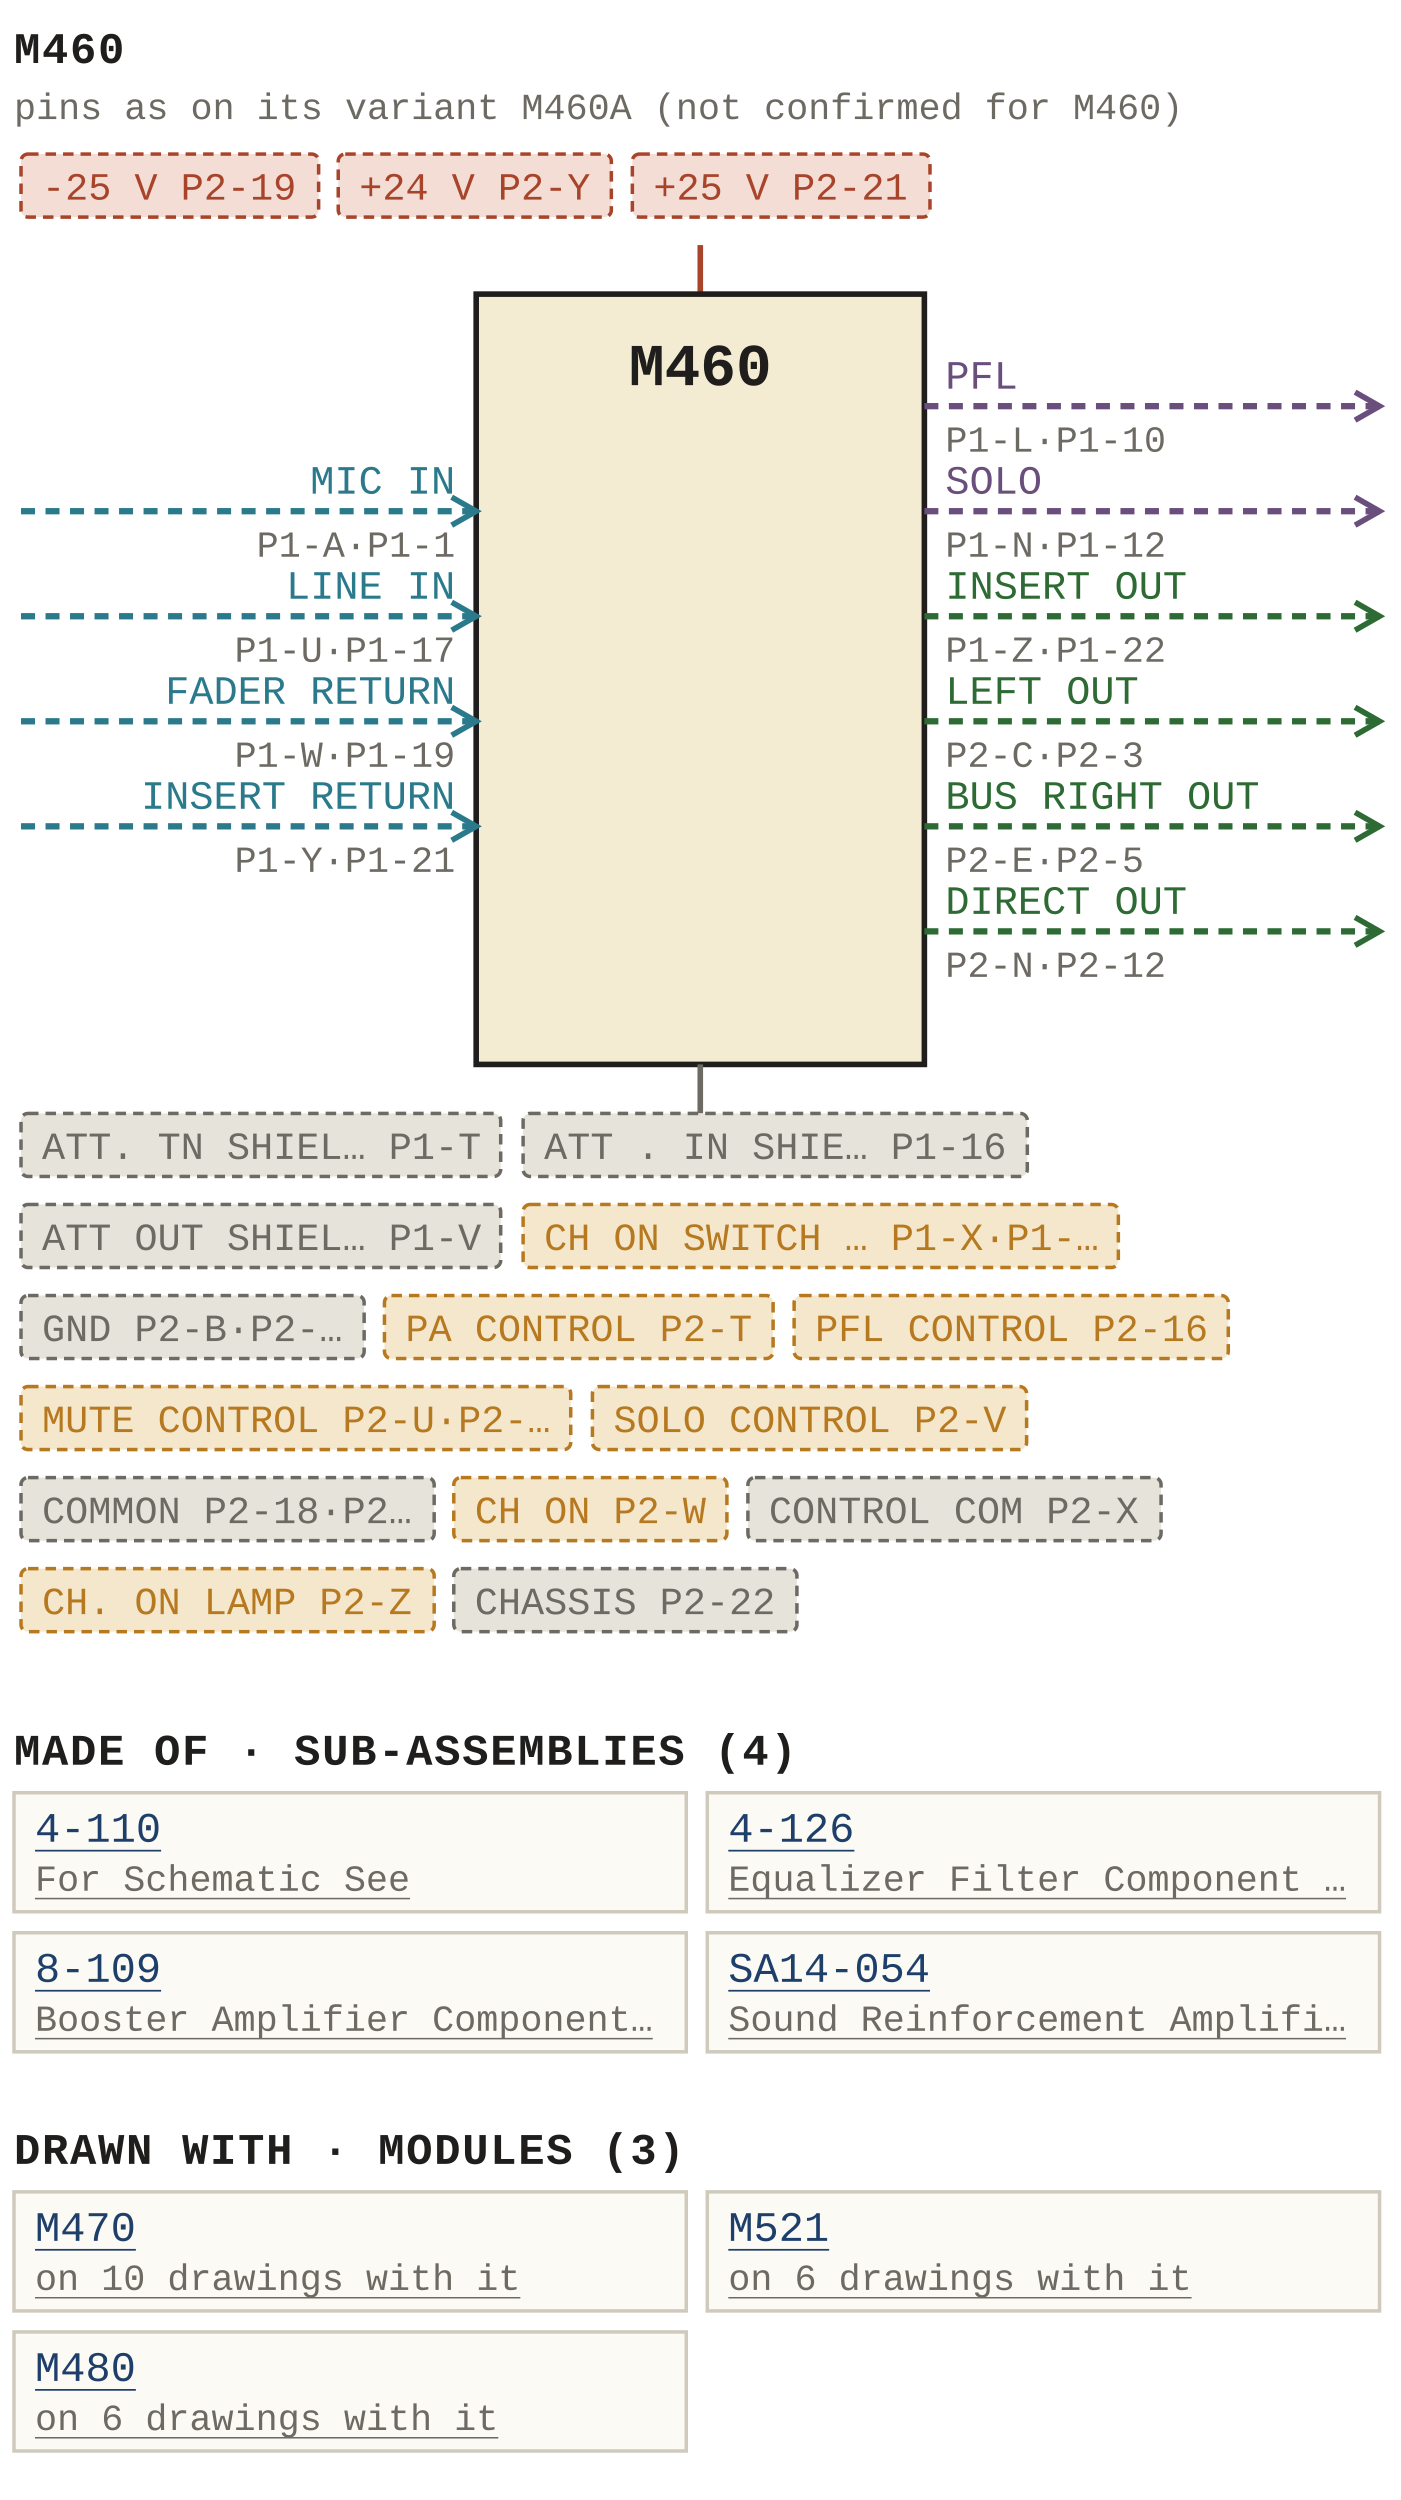
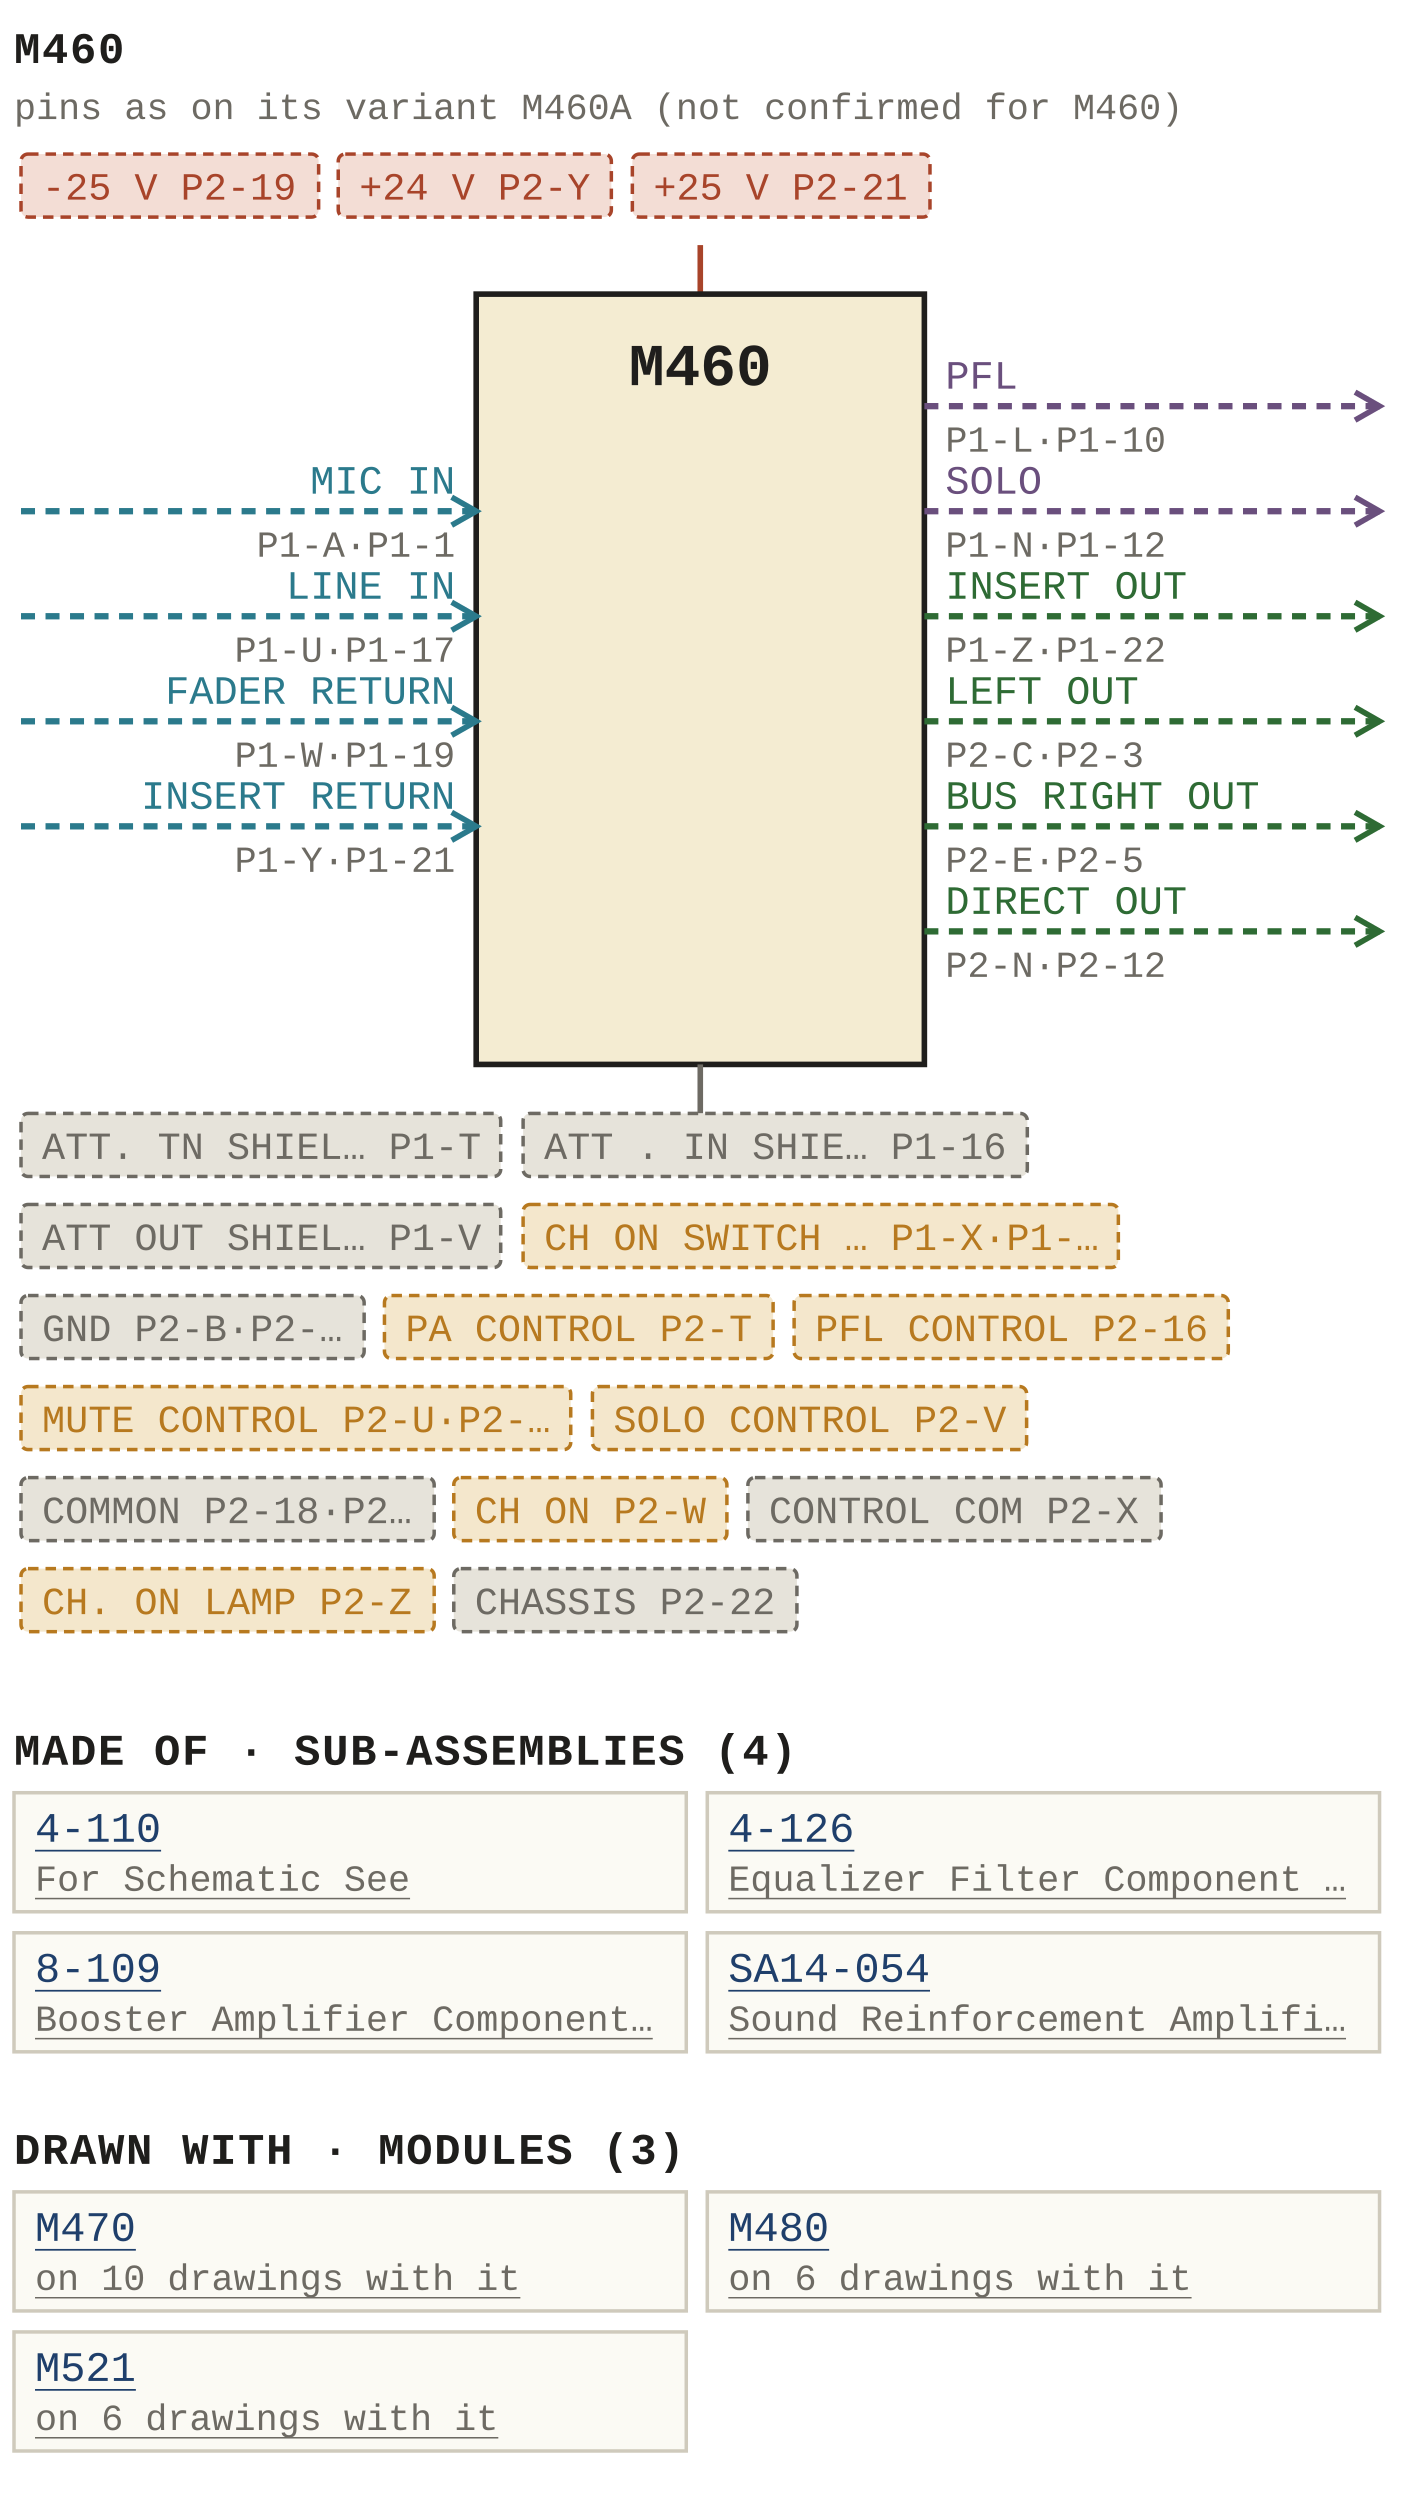
<svg xmlns="http://www.w3.org/2000/svg" class="wp" viewBox="0 0 400 714" width="400" height="714" role="img" aria-label="M460 connections" style="width:100%;max-width:500px;height:auto;background:#fbfaf4">
  <style>.wp text{font-family:"Courier Prime","Courier New",Courier,monospace;fill:#1f1e1c;font-size:12px} .wp .f{fill:#6d6a63;font-size:10.5px} .wp .h{font-size:12.5px;font-weight:700;letter-spacing:.04em} .wp .b{font-size:17px;font-weight:700} .wp a text{fill:#1f3f6b;text-decoration:underline} .wp a:hover rect{fill:#efe9d2}</style>
  <text x="4" y="18" class="h">M460</text>
  <text x="4" y="34" class="f">pins as on its variant M460A (not confirmed for M460)</text>
  <rect x="6" y="44" width="85" height="18" rx="2" fill="#f3ddd5" stroke="#a8442a" stroke-dasharray="3 2" />
  <text x="12" y="57" style="font-size:11px;fill:#a8442a">-25 V P2-19</text>
  <rect x="96.6" y="44" width="78" height="18" rx="2" fill="#f3ddd5" stroke="#a8442a" stroke-dasharray="3 2" />
  <text x="102.6" y="57" style="font-size:11px;fill:#a8442a">+24 V P2-Y</text>
  <rect x="180.6" y="44" width="85" height="18" rx="2" fill="#f3ddd5" stroke="#a8442a" stroke-dasharray="3 2" />
  <text x="186.6" y="57" style="font-size:11px;fill:#a8442a">+25 V P2-21</text>
  <line x1="200.0" y1="70" x2="200.0" y2="84" stroke="#a8442a" stroke-width="1.6" />
  <rect x="136" y="84" width="128" height="220" fill="#f4ecd2" stroke="#1f1e1c" stroke-width="1.6" />
  <text x="200.0" y="110" class="b" text-anchor="middle">M460</text>
  <line x1="6" y1="146" x2="136" y2="146" stroke="#2b7a8c" stroke-width="1.8" stroke-dasharray="4 3" />
  <path d="M129,142 L136,146 L129,150" fill="none" stroke="#2b7a8c" stroke-width="1.6" />
  <text x="130" y="141" text-anchor="end" style="font-size:11.5px;fill:#2b7a8c">MIC IN</text>
  <text x="130" y="159" text-anchor="end" class="f">P1-A·P1-1</text>
  <line x1="6" y1="176" x2="136" y2="176" stroke="#2b7a8c" stroke-width="1.8" stroke-dasharray="4 3" />
  <path d="M129,172 L136,176 L129,180" fill="none" stroke="#2b7a8c" stroke-width="1.6" />
  <text x="130" y="171" text-anchor="end" style="font-size:11.5px;fill:#2b7a8c">LINE IN</text>
  <text x="130" y="189" text-anchor="end" class="f">P1-U·P1-17</text>
  <line x1="6" y1="206" x2="136" y2="206" stroke="#2b7a8c" stroke-width="1.8" stroke-dasharray="4 3" />
  <path d="M129,202 L136,206 L129,210" fill="none" stroke="#2b7a8c" stroke-width="1.6" />
  <text x="130" y="201" text-anchor="end" style="font-size:11.5px;fill:#2b7a8c">FADER RETURN</text>
  <text x="130" y="219" text-anchor="end" class="f">P1-W·P1-19</text>
  <line x1="6" y1="236" x2="136" y2="236" stroke="#2b7a8c" stroke-width="1.8" stroke-dasharray="4 3" />
  <path d="M129,232 L136,236 L129,240" fill="none" stroke="#2b7a8c" stroke-width="1.6" />
  <text x="130" y="231" text-anchor="end" style="font-size:11.5px;fill:#2b7a8c">INSERT RETURN</text>
  <text x="130" y="249" text-anchor="end" class="f">P1-Y·P1-21</text>
  <line x1="264" y1="116" x2="394" y2="116" stroke="#6a4f7d" stroke-width="1.8" stroke-dasharray="4 3" />
  <path d="M387,112 L394,116 L387,120" fill="none" stroke="#6a4f7d" stroke-width="1.6" />
  <text x="270" y="111" text-anchor="start" style="font-size:11.5px;fill:#6a4f7d">PFL</text>
  <text x="270" y="129" text-anchor="start" class="f">P1-L·P1-10</text>
  <line x1="264" y1="146" x2="394" y2="146" stroke="#6a4f7d" stroke-width="1.8" stroke-dasharray="4 3" />
  <path d="M387,142 L394,146 L387,150" fill="none" stroke="#6a4f7d" stroke-width="1.6" />
  <text x="270" y="141" text-anchor="start" style="font-size:11.5px;fill:#6a4f7d">SOLO</text>
  <text x="270" y="159" text-anchor="start" class="f">P1-N·P1-12</text>
  <line x1="264" y1="176" x2="394" y2="176" stroke="#2e6b34" stroke-width="1.8" stroke-dasharray="4 3" />
  <path d="M387,172 L394,176 L387,180" fill="none" stroke="#2e6b34" stroke-width="1.6" />
  <text x="270" y="171" text-anchor="start" style="font-size:11.5px;fill:#2e6b34">INSERT OUT</text>
  <text x="270" y="189" text-anchor="start" class="f">P1-Z·P1-22</text>
  <line x1="264" y1="206" x2="394" y2="206" stroke="#2e6b34" stroke-width="1.8" stroke-dasharray="4 3" />
  <path d="M387,202 L394,206 L387,210" fill="none" stroke="#2e6b34" stroke-width="1.6" />
  <text x="270" y="201" text-anchor="start" style="font-size:11.5px;fill:#2e6b34">LEFT OUT</text>
  <text x="270" y="219" text-anchor="start" class="f">P2-C·P2-3</text>
  <line x1="264" y1="236" x2="394" y2="236" stroke="#2e6b34" stroke-width="1.8" stroke-dasharray="4 3" />
  <path d="M387,232 L394,236 L387,240" fill="none" stroke="#2e6b34" stroke-width="1.6" />
  <text x="270" y="231" text-anchor="start" style="font-size:11.5px;fill:#2e6b34">BUS RIGHT OUT</text>
  <text x="270" y="249" text-anchor="start" class="f">P2-E·P2-5</text>
  <line x1="264" y1="266" x2="394" y2="266" stroke="#2e6b34" stroke-width="1.8" stroke-dasharray="4 3" />
  <path d="M387,262 L394,266 L387,270" fill="none" stroke="#2e6b34" stroke-width="1.6" />
  <text x="270" y="261" text-anchor="start" style="font-size:11.5px;fill:#2e6b34">DIRECT OUT</text>
  <text x="270" y="279" text-anchor="start" class="f">P2-N·P2-12</text>
  <line x1="200.0" y1="304" x2="200.0" y2="318" stroke="#6d6a63" stroke-width="1.6" />
  <rect x="6" y="318" width="137" height="18" rx="2" fill="#e6e3da" stroke="#6d6a63" stroke-dasharray="3 2" />
  <text x="12" y="331" style="font-size:11px;fill:#6d6a63">ATT. TN SHIEL… P1-T</text>
  <rect x="149.4" y="318" width="144" height="18" rx="2" fill="#e6e3da" stroke="#6d6a63" stroke-dasharray="3 2" />
  <text x="155.4" y="331" style="font-size:11px;fill:#6d6a63">ATT . IN SHIE… P1-16</text>
  <rect x="6" y="344" width="137" height="18" rx="2" fill="#e6e3da" stroke="#6d6a63" stroke-dasharray="3 2" />
  <text x="12" y="357" style="font-size:11px;fill:#6d6a63">ATT OUT SHIEL… P1-V</text>
  <rect x="149.4" y="344" width="170" height="18" rx="2" fill="#f4e7cc" stroke="#b7791f" stroke-dasharray="3 2" />
  <text x="155.4" y="357" style="font-size:11px;fill:#b7791f">CH ON SWITCH … P1-X·P1-…</text>
  <rect x="6" y="370" width="98" height="18" rx="2" fill="#e6e3da" stroke="#6d6a63" stroke-dasharray="3 2" />
  <text x="12" y="383" style="font-size:11px;fill:#6d6a63">GND P2-B·P2-…</text>
  <rect x="109.8" y="370" width="111" height="18" rx="2" fill="#f4e7cc" stroke="#b7791f" stroke-dasharray="3 2" />
  <text x="115.8" y="383" style="font-size:11px;fill:#b7791f">PA CONTROL P2-T</text>
  <rect x="226.8" y="370" width="124" height="18" rx="2" fill="#f4e7cc" stroke="#b7791f" stroke-dasharray="3 2" />
  <text x="232.8" y="383" style="font-size:11px;fill:#b7791f">PFL CONTROL P2-16</text>
  <rect x="6" y="396" width="157" height="18" rx="2" fill="#f4e7cc" stroke="#b7791f" stroke-dasharray="3 2" />
  <text x="12" y="409" style="font-size:11px;fill:#b7791f">MUTE CONTROL P2-U·P2-…</text>
  <rect x="169.2" y="396" width="124" height="18" rx="2" fill="#f4e7cc" stroke="#b7791f" stroke-dasharray="3 2" />
  <text x="175.2" y="409" style="font-size:11px;fill:#b7791f">SOLO CONTROL P2-V</text>
  <rect x="6" y="422" width="118" height="18" rx="2" fill="#e6e3da" stroke="#6d6a63" stroke-dasharray="3 2" />
  <text x="12" y="435" style="font-size:11px;fill:#6d6a63">COMMON P2-18·P2…</text>
  <rect x="129.6" y="422" width="78" height="18" rx="2" fill="#f4e7cc" stroke="#b7791f" stroke-dasharray="3 2" />
  <text x="135.6" y="435" style="font-size:11px;fill:#b7791f">CH ON P2-W</text>
  <rect x="213.6" y="422" width="118" height="18" rx="2" fill="#e6e3da" stroke="#6d6a63" stroke-dasharray="3 2" />
  <text x="219.6" y="435" style="font-size:11px;fill:#6d6a63">CONTROL COM P2-X</text>
  <rect x="6" y="448" width="118" height="18" rx="2" fill="#f4e7cc" stroke="#b7791f" stroke-dasharray="3 2" />
  <text x="12" y="461" style="font-size:11px;fill:#b7791f">CH. ON LAMP P2-Z</text>
  <rect x="129.6" y="448" width="98" height="18" rx="2" fill="#e6e3da" stroke="#6d6a63" stroke-dasharray="3 2" />
  <text x="135.6" y="461" style="font-size:11px;fill:#6d6a63">CHASSIS P2-22</text>
  <text x="4" y="504" class="h">MADE OF · SUB-ASSEMBLIES (4)</text>
  <a href="../../PAGES/Register-Sub-assemblies-n-nnn.html#4-110">
    <rect x="4" y="512" width="192" height="34" fill="#fbfaf4" stroke="#cfcabc" />
    <text x="10" y="526">4-110</text>
    <text x="10" y="540" class="f">For Schematic See</text>
  </a>
  <a href="../../PAGES/Register-Sub-assemblies-n-nnn.html#4-126">
    <rect x="202" y="512" width="192" height="34" fill="#fbfaf4" stroke="#cfcabc" />
    <text x="208" y="526">4-126</text>
    <text x="208" y="540" class="f">Equalizer Filter Component …</text>
  </a>
  <a href="../../PAGES/Register-Sub-assemblies-n-nnn.html#8-109">
    <rect x="4" y="552" width="192" height="34" fill="#fbfaf4" stroke="#cfcabc" />
    <text x="10" y="566">8-109</text>
    <text x="10" y="580" class="f">Booster Amplifier Component…</text>
  </a>
  <a href="../../PAGES/Register-Circuit-boards-SA14-nnn.html#sa14-054">
    <rect x="202" y="552" width="192" height="34" fill="#fbfaf4" stroke="#cfcabc" />
    <text x="208" y="566">SA14-054</text>
    <text x="208" y="580" class="f">Sound Reinforcement Amplifi…</text>
  </a>
  <text x="4" y="618" class="h">DRAWN WITH · MODULES (3)</text>
  <a href="../../PAGES/M470.html">
    <rect x="4" y="626" width="192" height="34" fill="#fbfaf4" stroke="#cfcabc" />
    <text x="10" y="640">M470</text>
    <text x="10" y="654" class="f">on 10 drawings with it</text>
  </a>
-   <a href="../../PAGES/M521.html">
+   <a href="../../PAGES/M480.html">
    <rect x="202" y="626" width="192" height="34" fill="#fbfaf4" stroke="#cfcabc" />
-     <text x="208" y="640">M521</text>
+     <text x="208" y="640">M480</text>
    <text x="208" y="654" class="f">on 6 drawings with it</text>
  </a>
-   <a href="../../PAGES/M480.html">
+   <a href="../../PAGES/M521.html">
    <rect x="4" y="666" width="192" height="34" fill="#fbfaf4" stroke="#cfcabc" />
-     <text x="10" y="680">M480</text>
+     <text x="10" y="680">M521</text>
    <text x="10" y="694" class="f">on 6 drawings with it</text>
  </a>
</svg>
